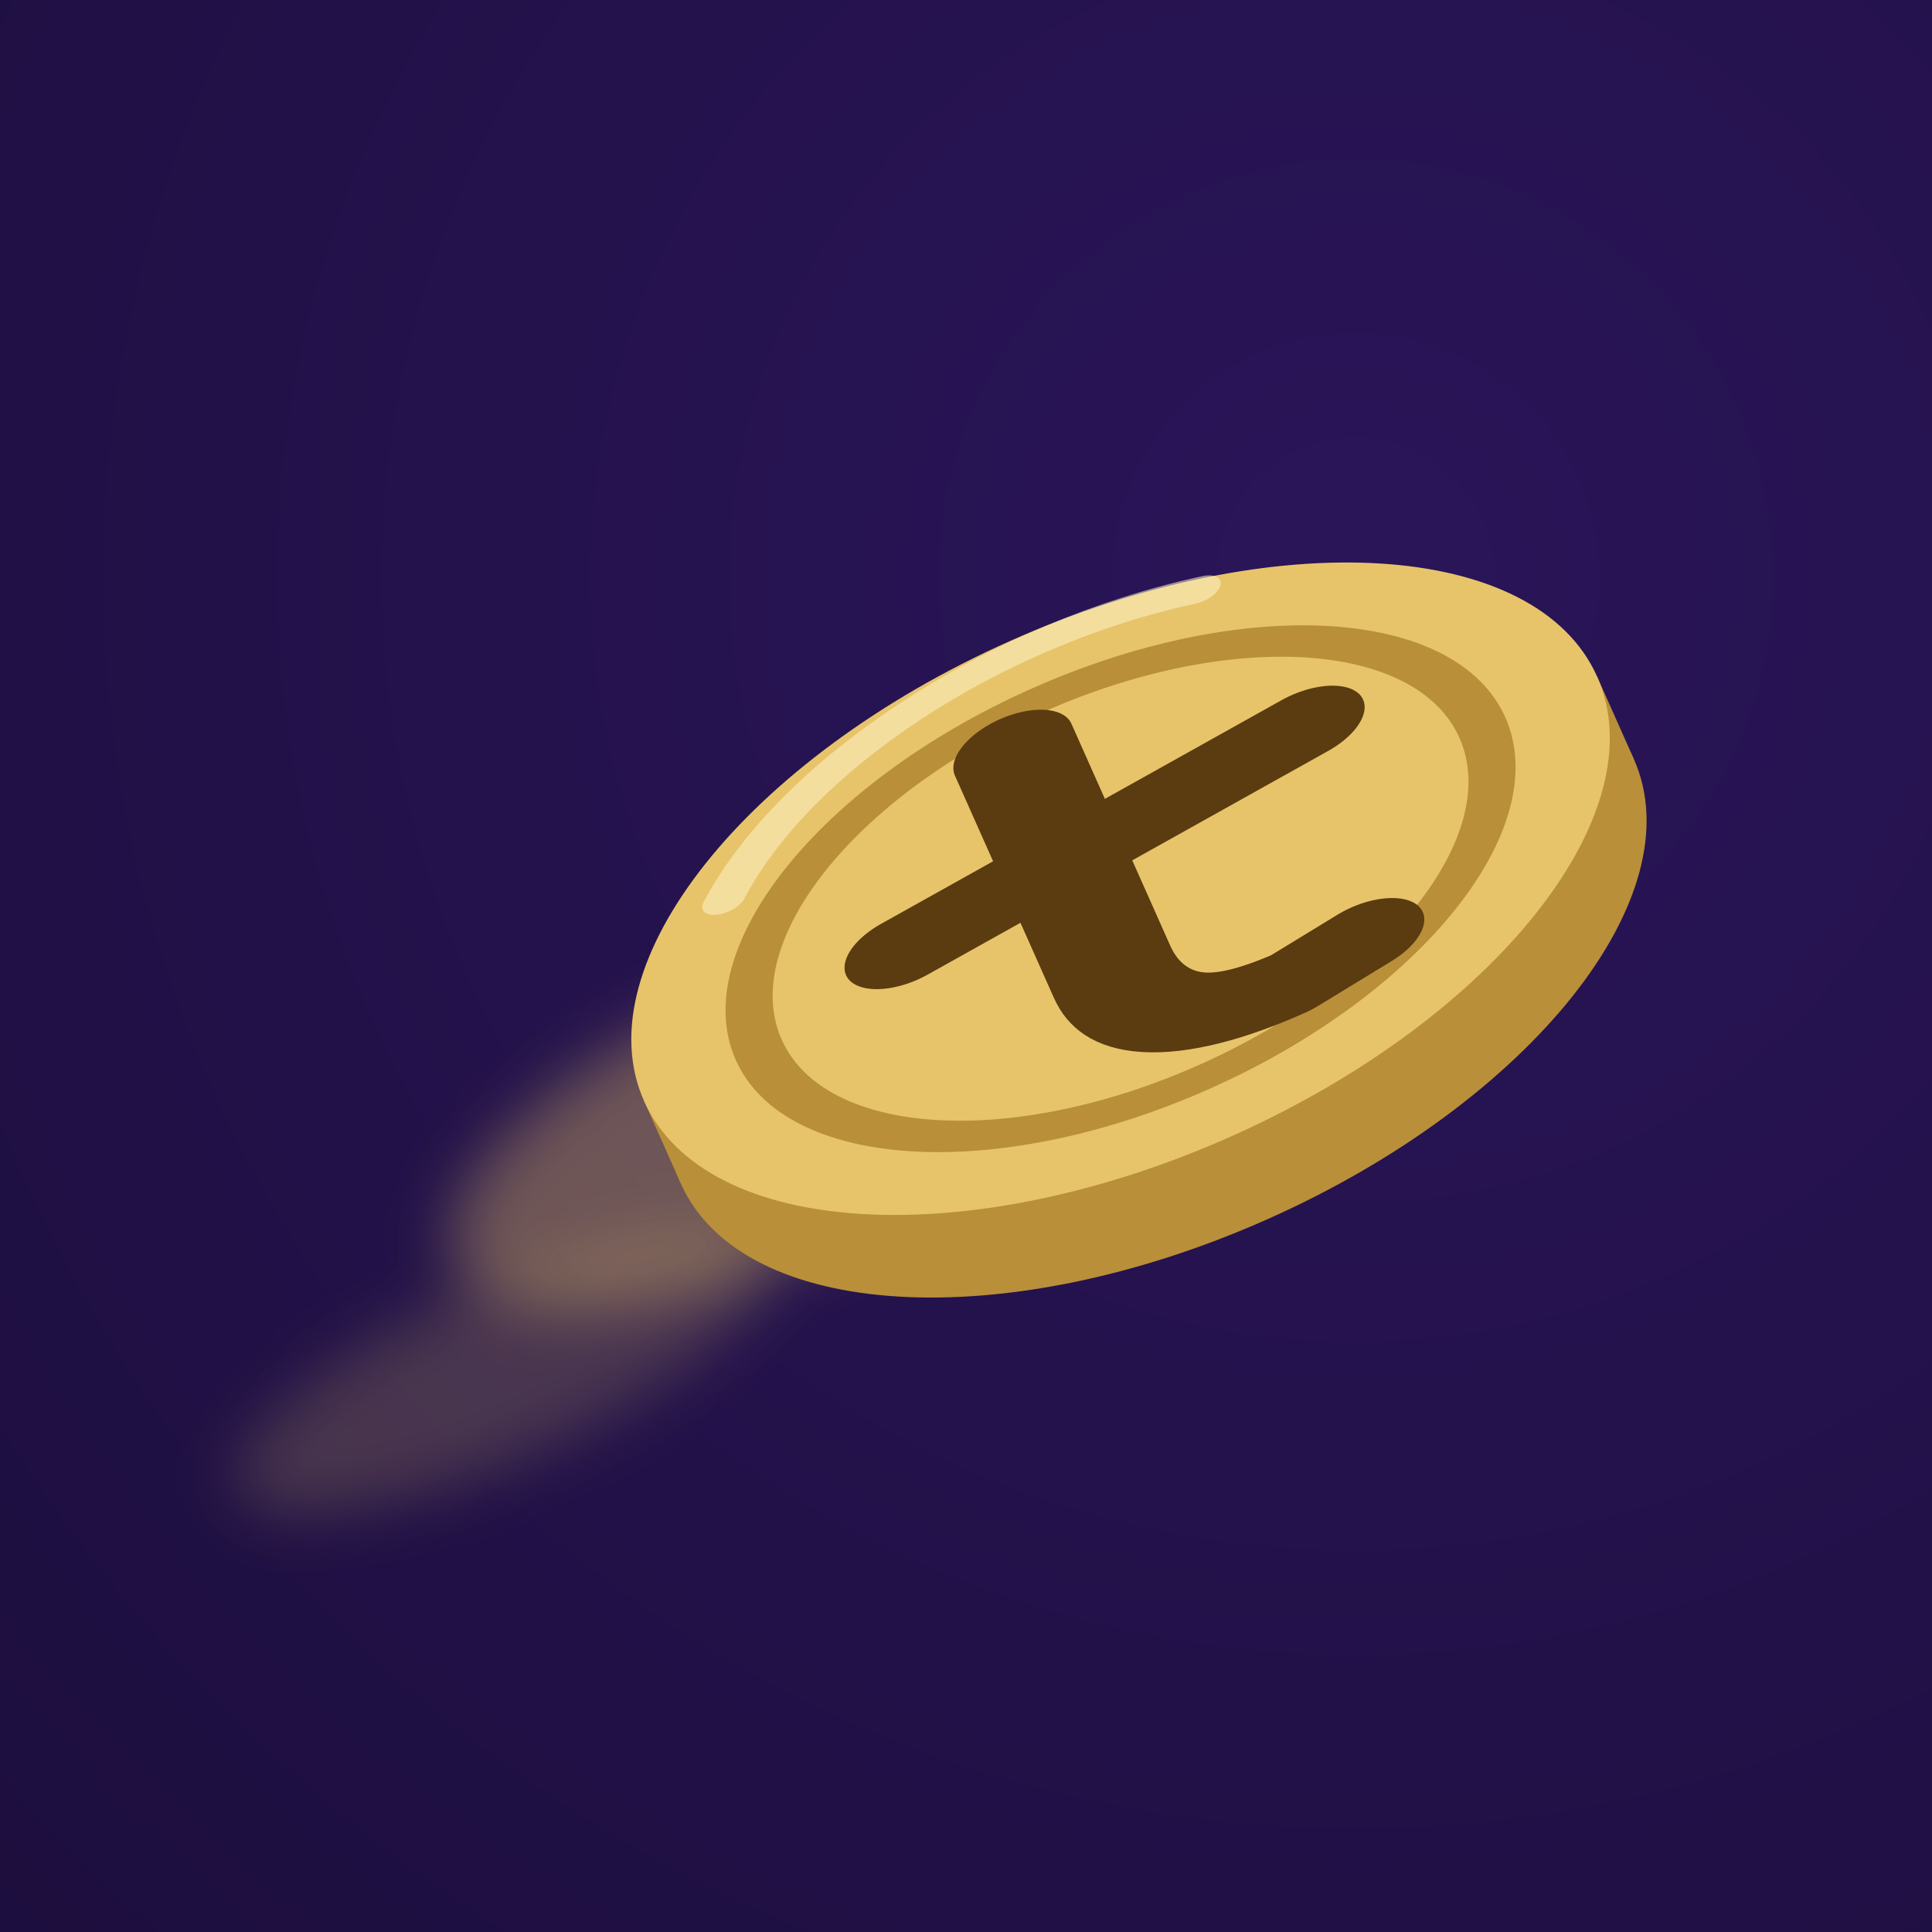
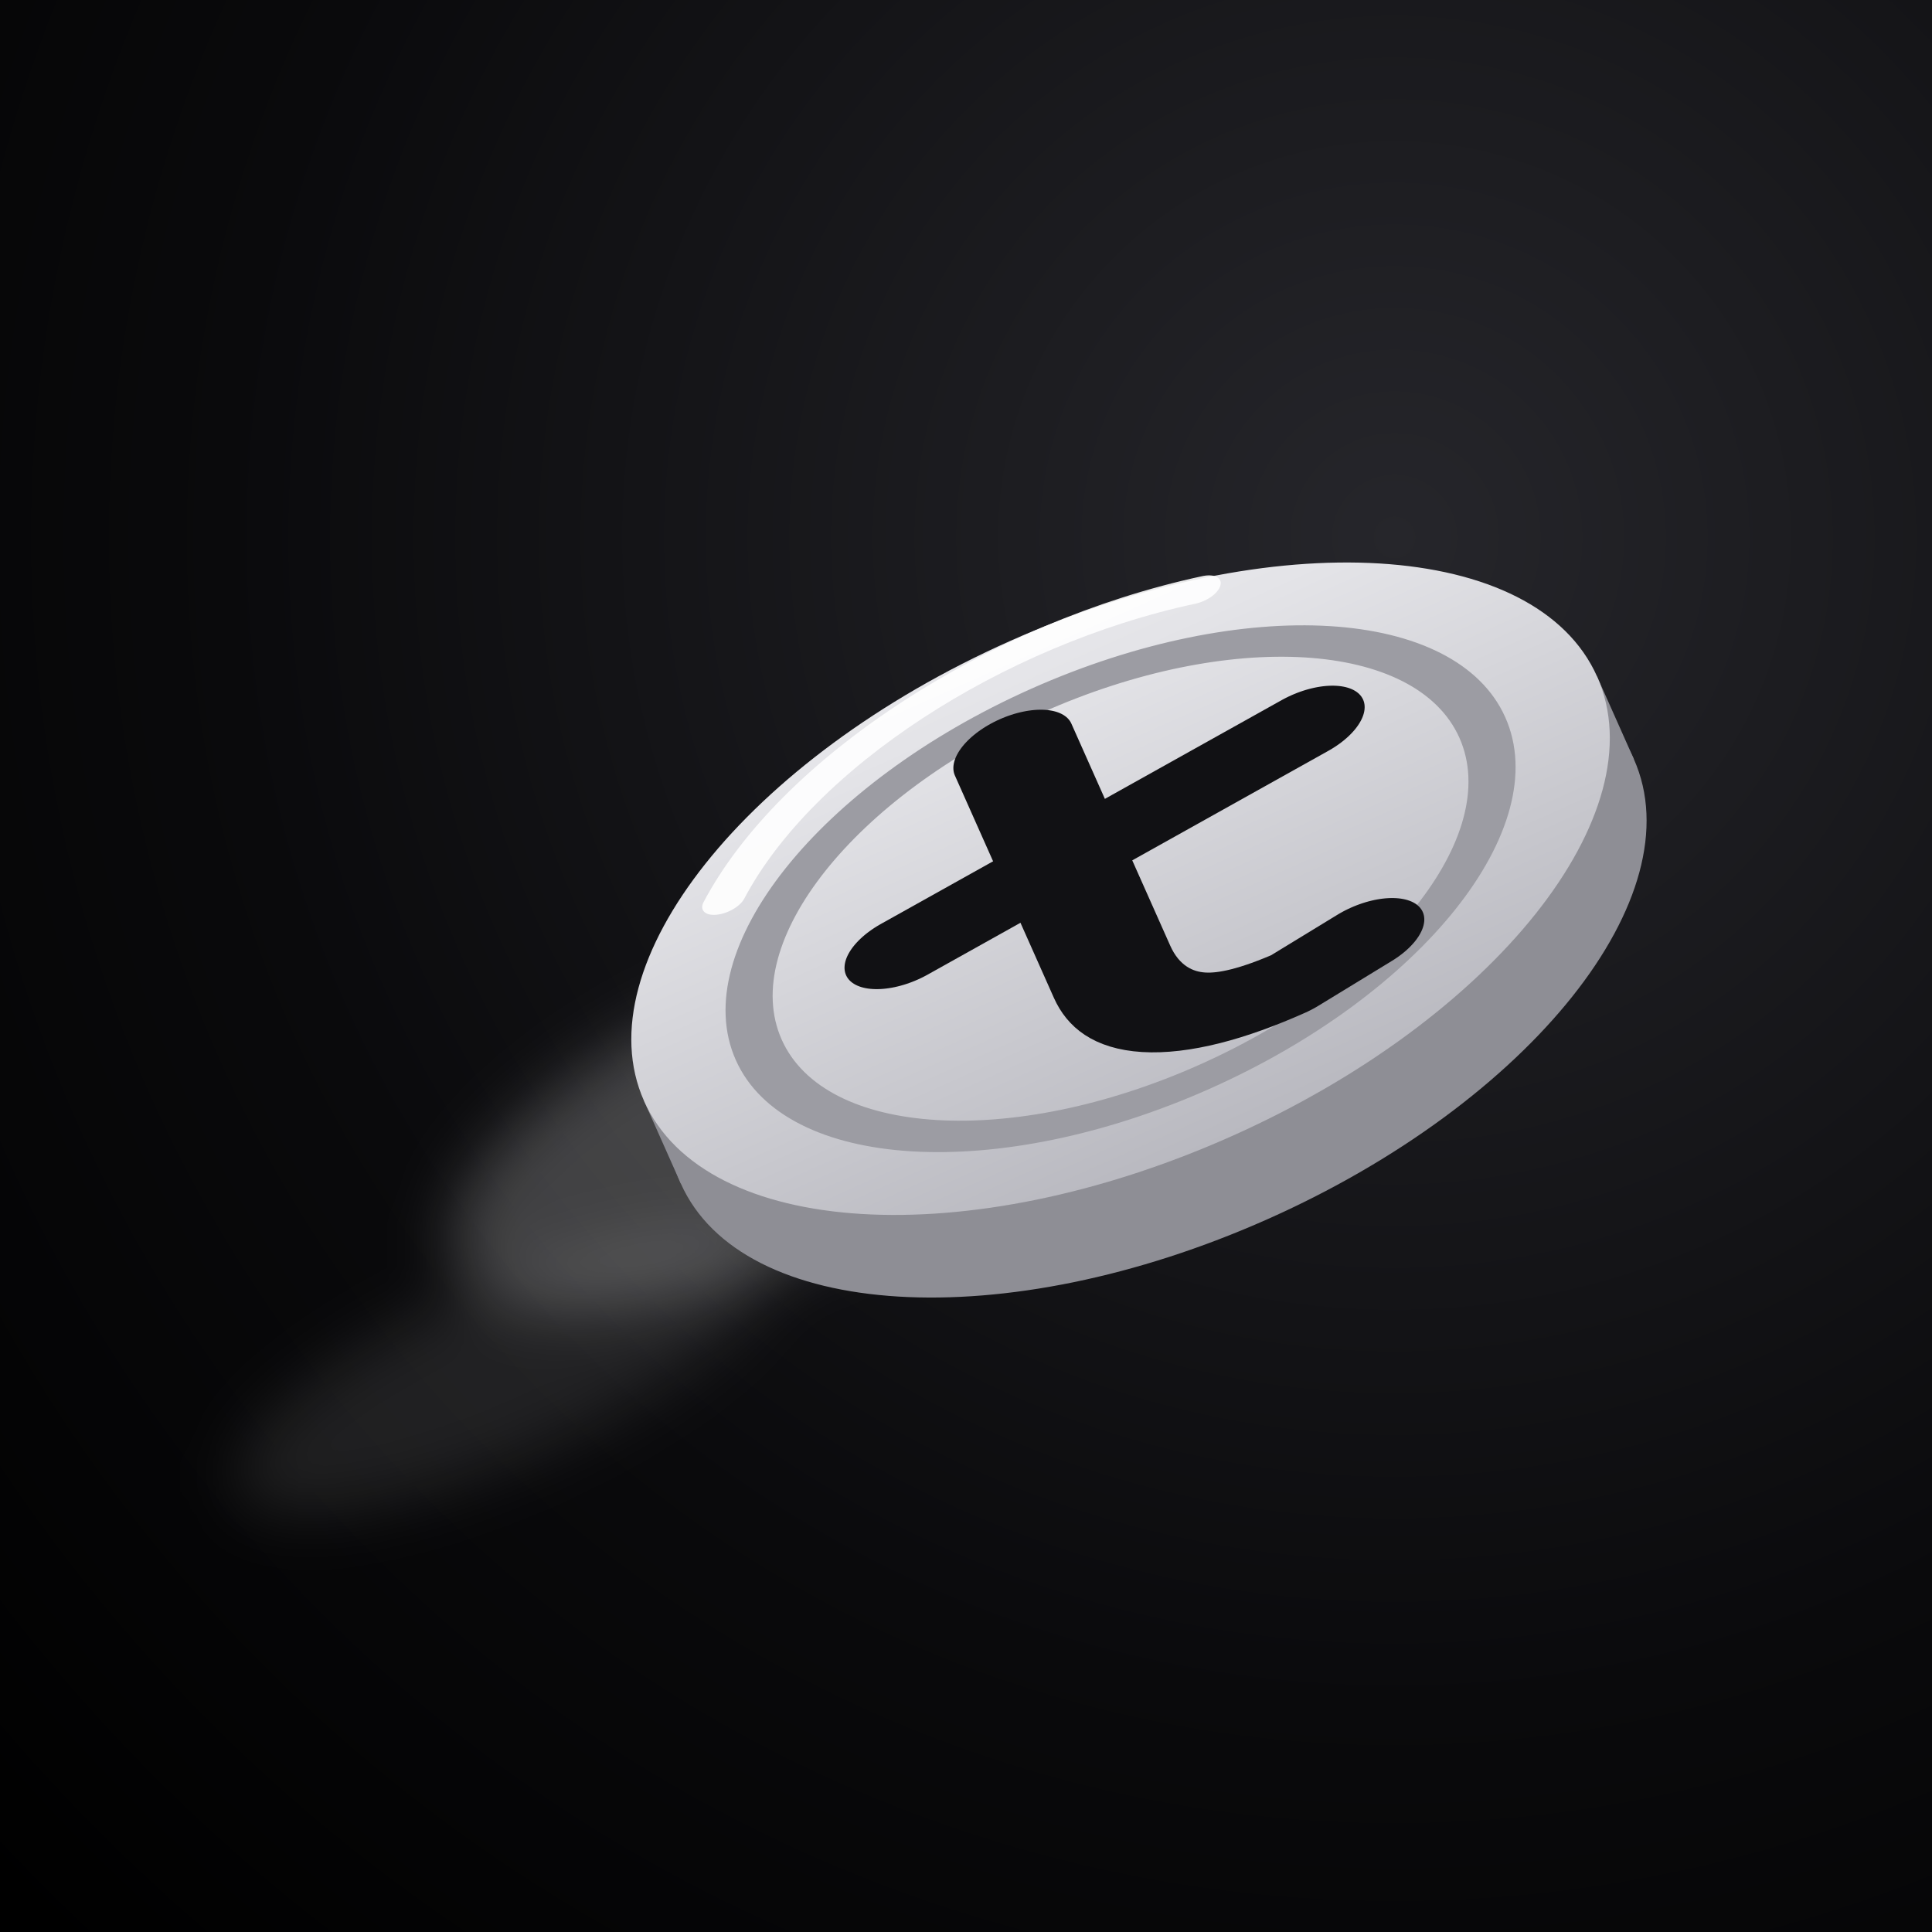
<svg xmlns="http://www.w3.org/2000/svg" viewBox="0 0 100 100">
  <defs>
-     <radialGradient id="bg" cx=".7" cy=".3" r="1">
-       <stop offset="0" stop-color="#2A1559" />
-       <stop offset="1" stop-color="#1C0E3D" />
+     <radialGradient id="bg" cx=".72" cy=".28" r="1">
+       <stop offset="0" stop-color="#26262B" />
+       <stop offset=".6" stop-color="#0A0A0C" />
+       <stop offset="1" stop-color="#000" />
    </radialGradient>
+     <linearGradient id="face" x1="0" y1="-1" x2="0" y2="1">
+       <stop offset="0" stop-color="#FFFFFF" />
+       <stop offset=".55" stop-color="#E4E4E8" />
+       <stop offset="1" stop-color="#B9B9C0" />
+     </linearGradient>
    <filter id="b" x="-50%" y="-50%" width="200%" height="200%">
      <feGaussianBlur stdDeviation="1.6" />
    </filter>
  </defs>
  <rect width="100" height="100" fill="url(#bg)" />
  <g filter="url(#b)">
-     <ellipse cx="40" cy="58" rx="18" ry="7" transform="rotate(-24 40 58)" fill="#E7C46A" fill-opacity=".38" />
-     <ellipse cx="26" cy="71" rx="15" ry="4.5" transform="rotate(-24 26 71)" fill="#E7C46A" fill-opacity=".2" />
+     <ellipse cx="40" cy="58" rx="18" ry="7" transform="rotate(-24 40 58)" fill="#FFFFFF" fill-opacity=".22" />
+     <ellipse cx="26" cy="71" rx="15" ry="4.5" transform="rotate(-24 26 71)" fill="#FFFFFF" fill-opacity=".1" />
  </g>
  <g transform="translate(58,46) rotate(-24) scale(1,.52)">
    <g transform="translate(0,9)">
-       <circle r="27" fill="#B98F3A" />
+       <circle r="27" fill="#8E8E95" />
    </g>
-     <rect x="-27" y="0" width="54" height="9" fill="#B98F3A" />
-     <circle r="27" fill="#E7C46A" />
-     <circle r="20.5" fill="none" stroke="#B98F3A" stroke-width="2.6" />
+     <rect x="-27" y="0" width="54" height="9" fill="#8E8E95" />
+     <circle r="27" fill="url(#face)" />
+     <circle r="20.5" fill="none" stroke="#9C9CA3" stroke-width="2.6" />
    <g transform="translate(-50,-50) scale(.55) translate(41,41)">
-       <g fill="none" stroke="#5B3B10" stroke-width="12" stroke-linecap="round" stroke-linejoin="round">
+       <g fill="none" stroke="#111114" stroke-width="12" stroke-linecap="round" stroke-linejoin="round">
        <path d="M46 19 V63 Q46 78 61 78 L69 76" />
        <path d="M29 44 L72 36.5" />
      </g>
    </g>
-     <path d="M-19 -15 A24 24 0 0 1 10 -24" stroke="#FFF3C8" stroke-opacity=".55" stroke-width="2.4" fill="none" stroke-linecap="round" />
+     <path d="M-19 -15 A24 24 0 0 1 10 -24" stroke="#FFFFFF" stroke-opacity=".9" stroke-width="2.4" fill="none" stroke-linecap="round" />
  </g>
</svg>
